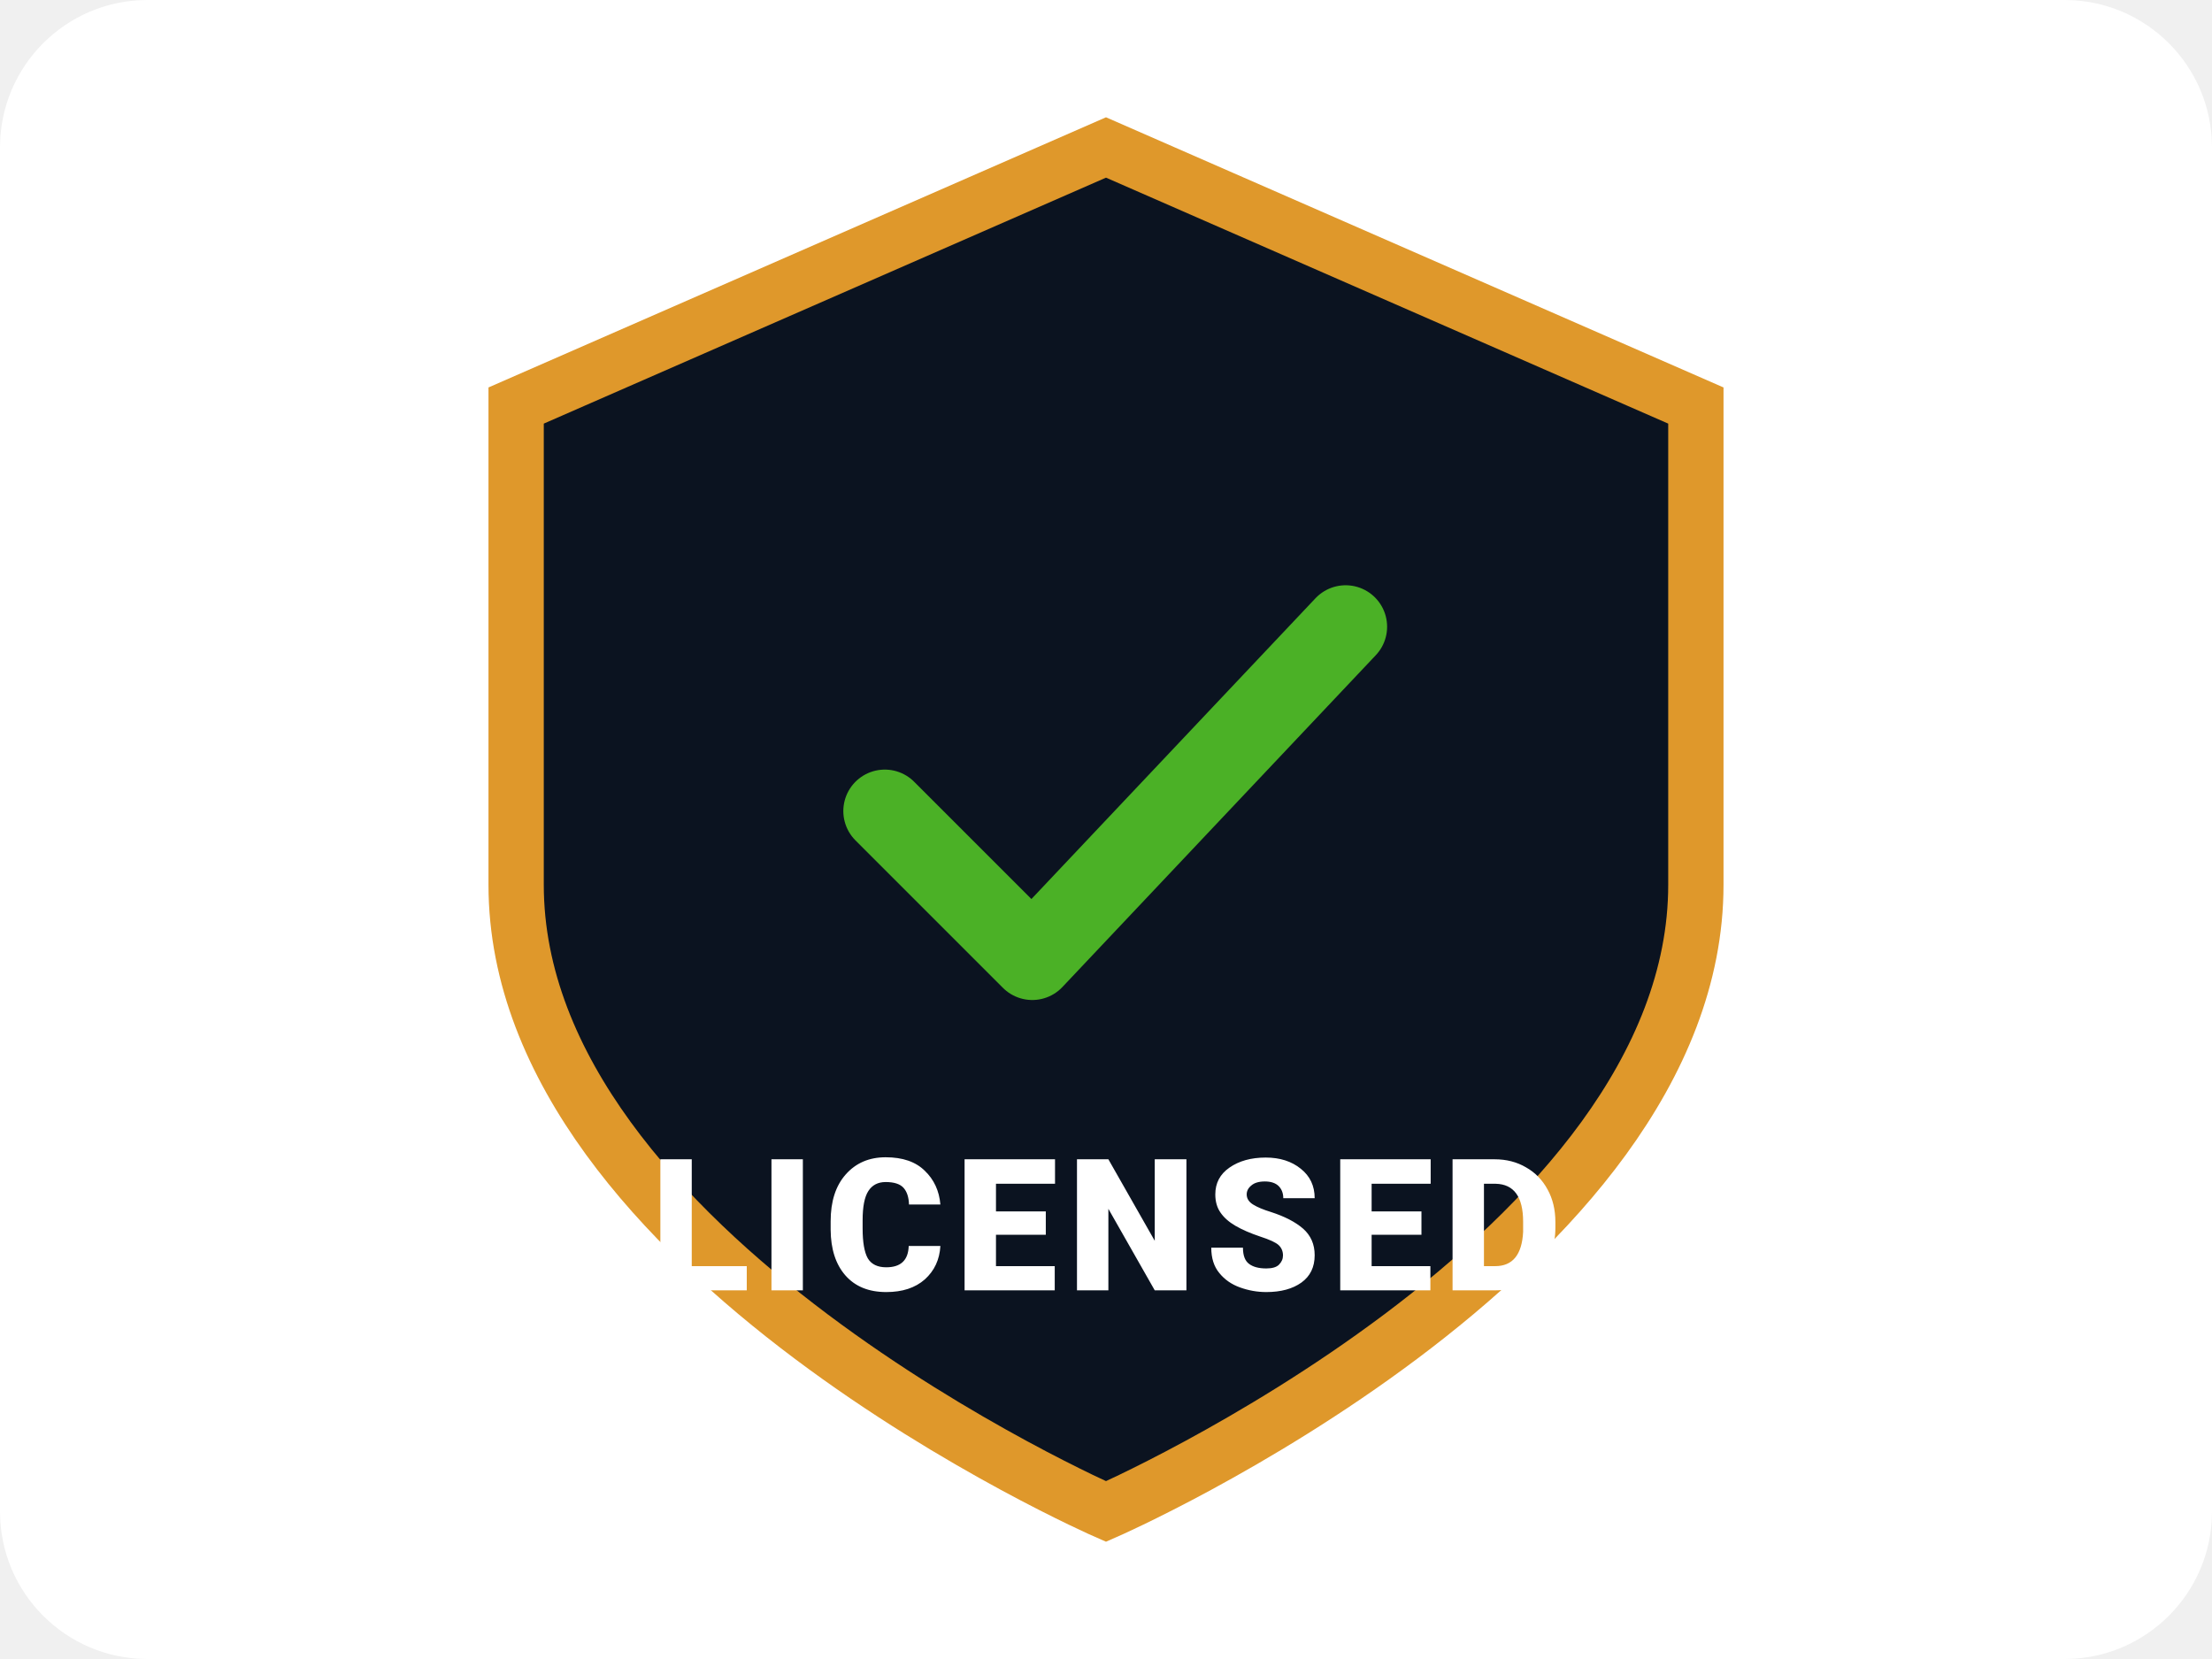
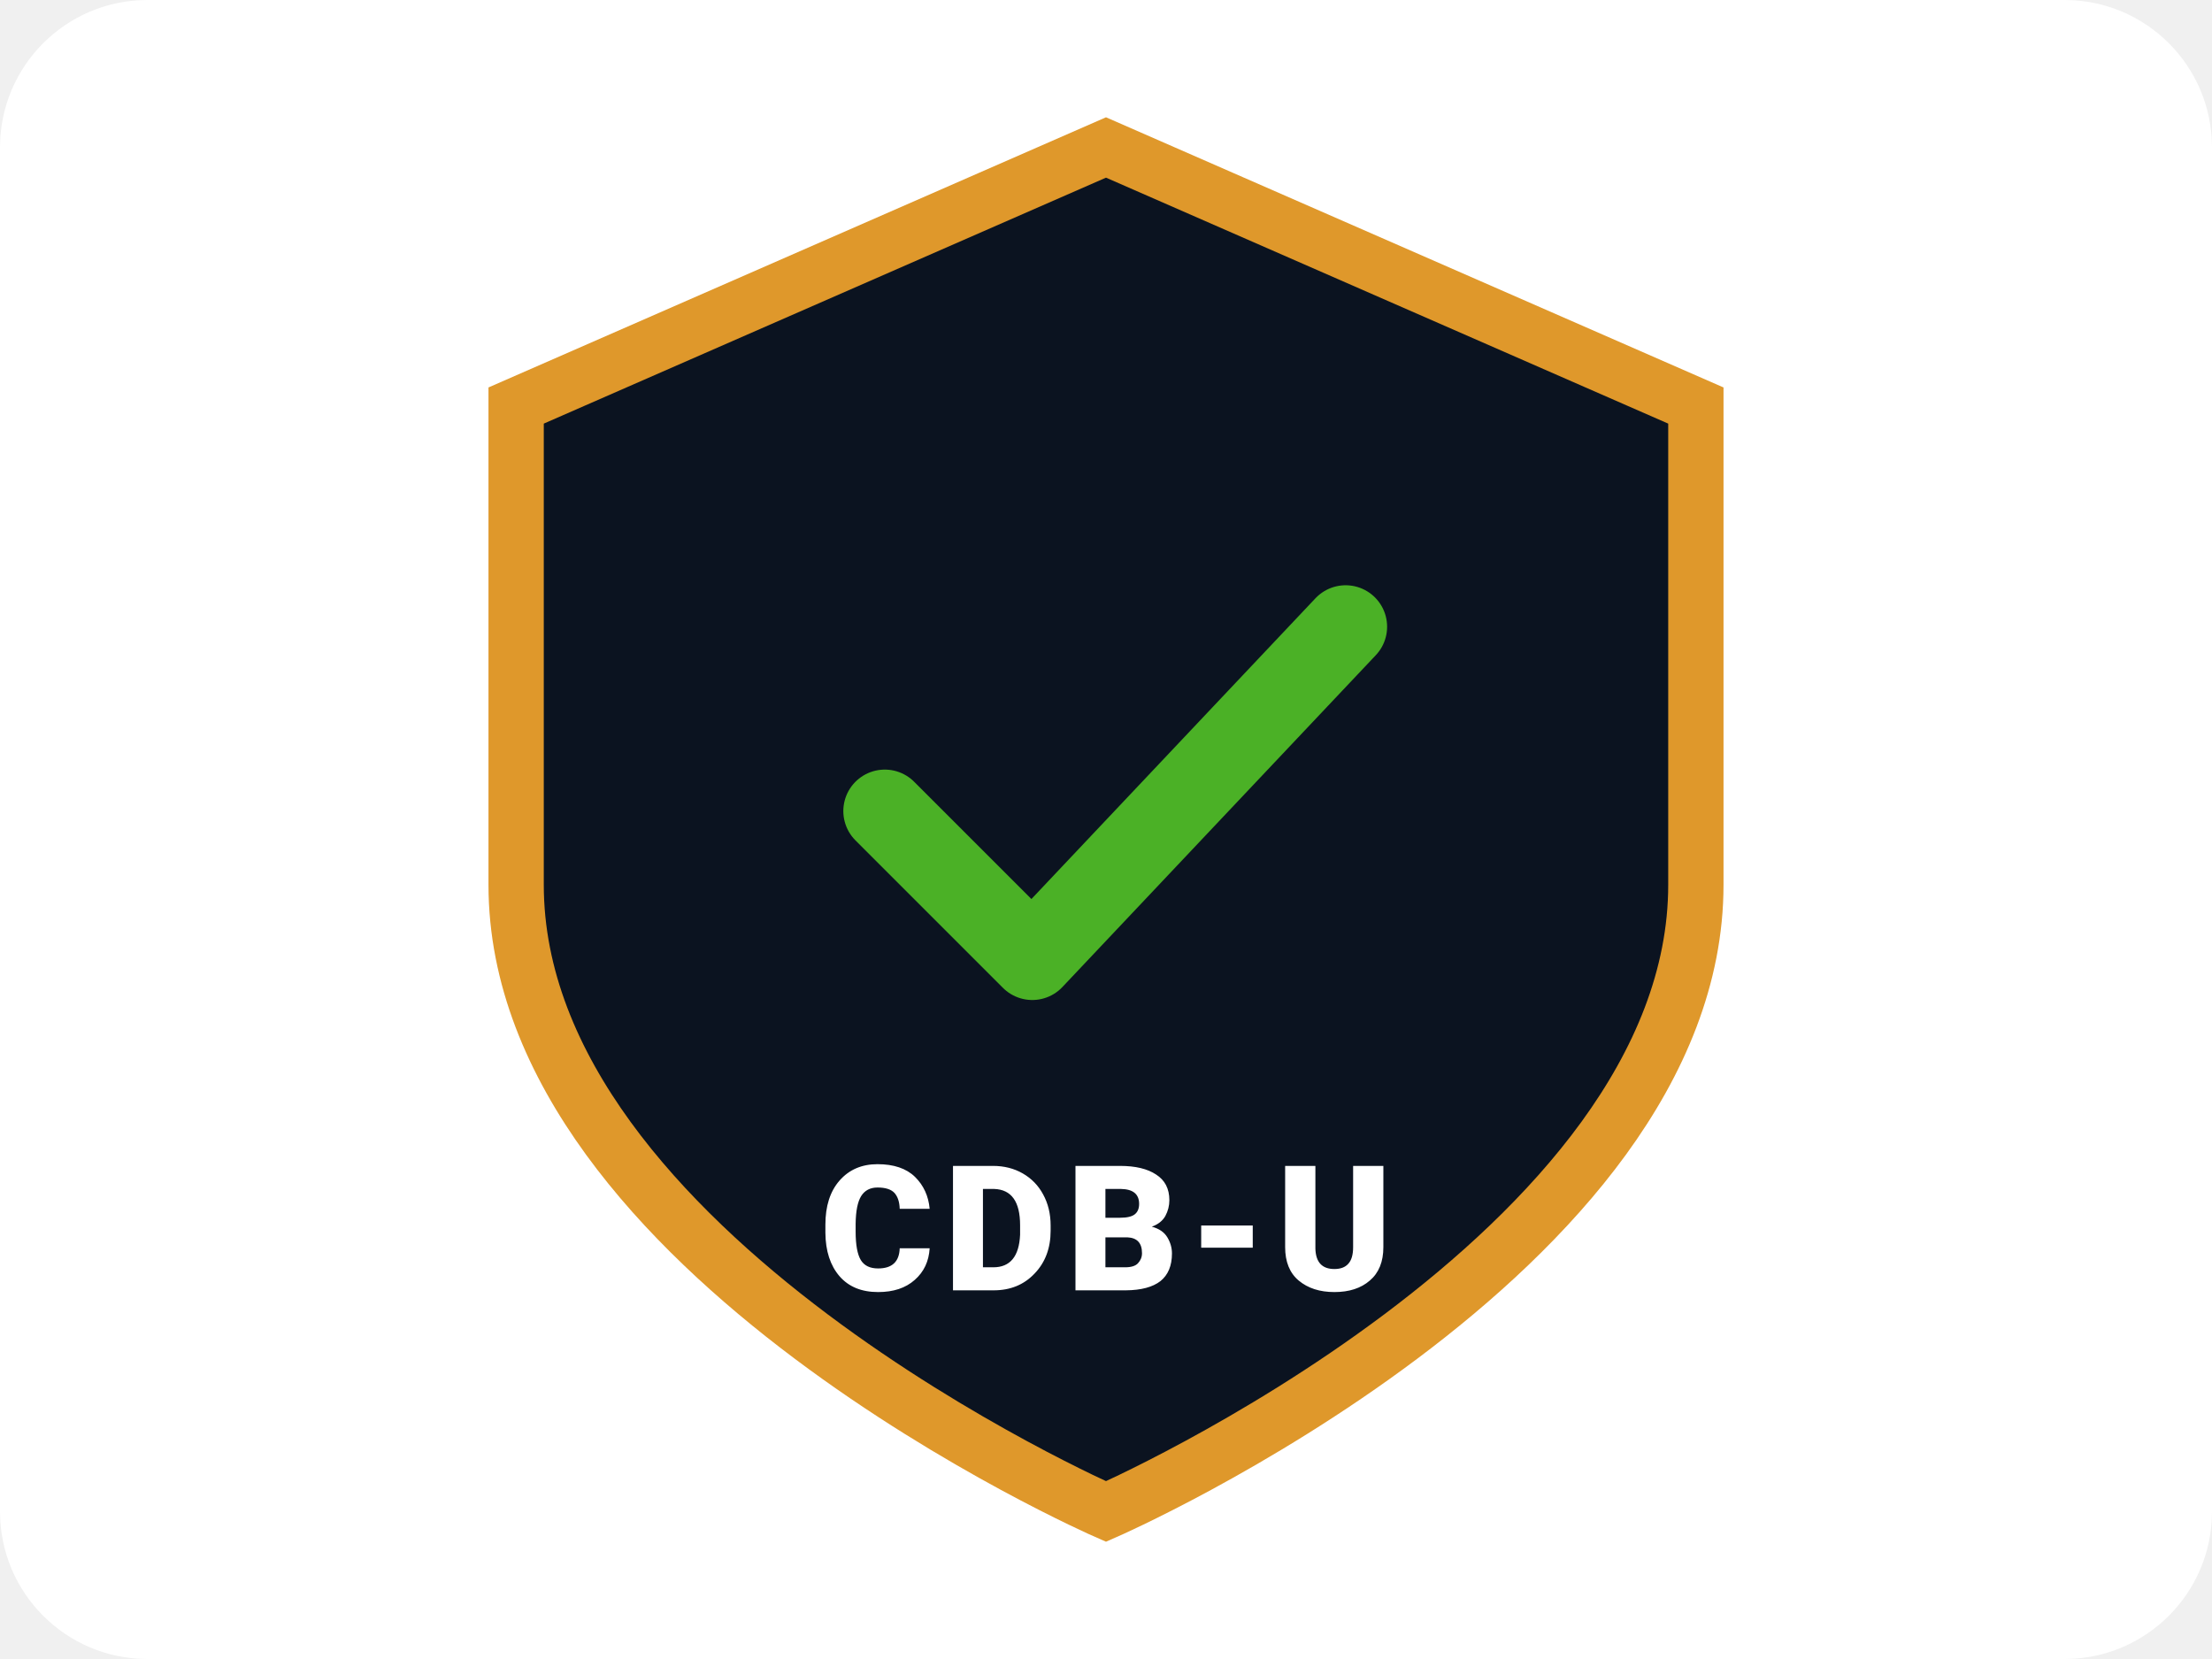
<svg xmlns="http://www.w3.org/2000/svg" viewBox="0 0 120 90" width="120" height="90">
  <rect width="120" height="90" fill="#FFFFFF" rx="8" />
  <path d="M60 8 L92 22 V48 C92 68 60 82 60 82 C60 82 28 68 28 48 V22 Z" fill="#0B1320" stroke="#DF982B" stroke-width="3" />
  <path d="M48 44 L56 52 L73 34" fill="none" stroke="#4BB126" stroke-width="4.5" stroke-linecap="round" stroke-linejoin="round" />
-   <text x="60" y="70" font-family="'Segoe UI', Roboto, Arial, sans-serif" font-size="10" font-weight="900" fill="#FFFFFF" text-anchor="middle" letter-spacing="0.5">LICENSED</text>
+   <text x="60" y="70" font-family="'Segoe UI', Roboto, Arial, sans-serif" font-size="9.5" font-weight="900" fill="#FFFFFF" text-anchor="middle" letter-spacing="0.5">CDB-U</text>
</svg>
